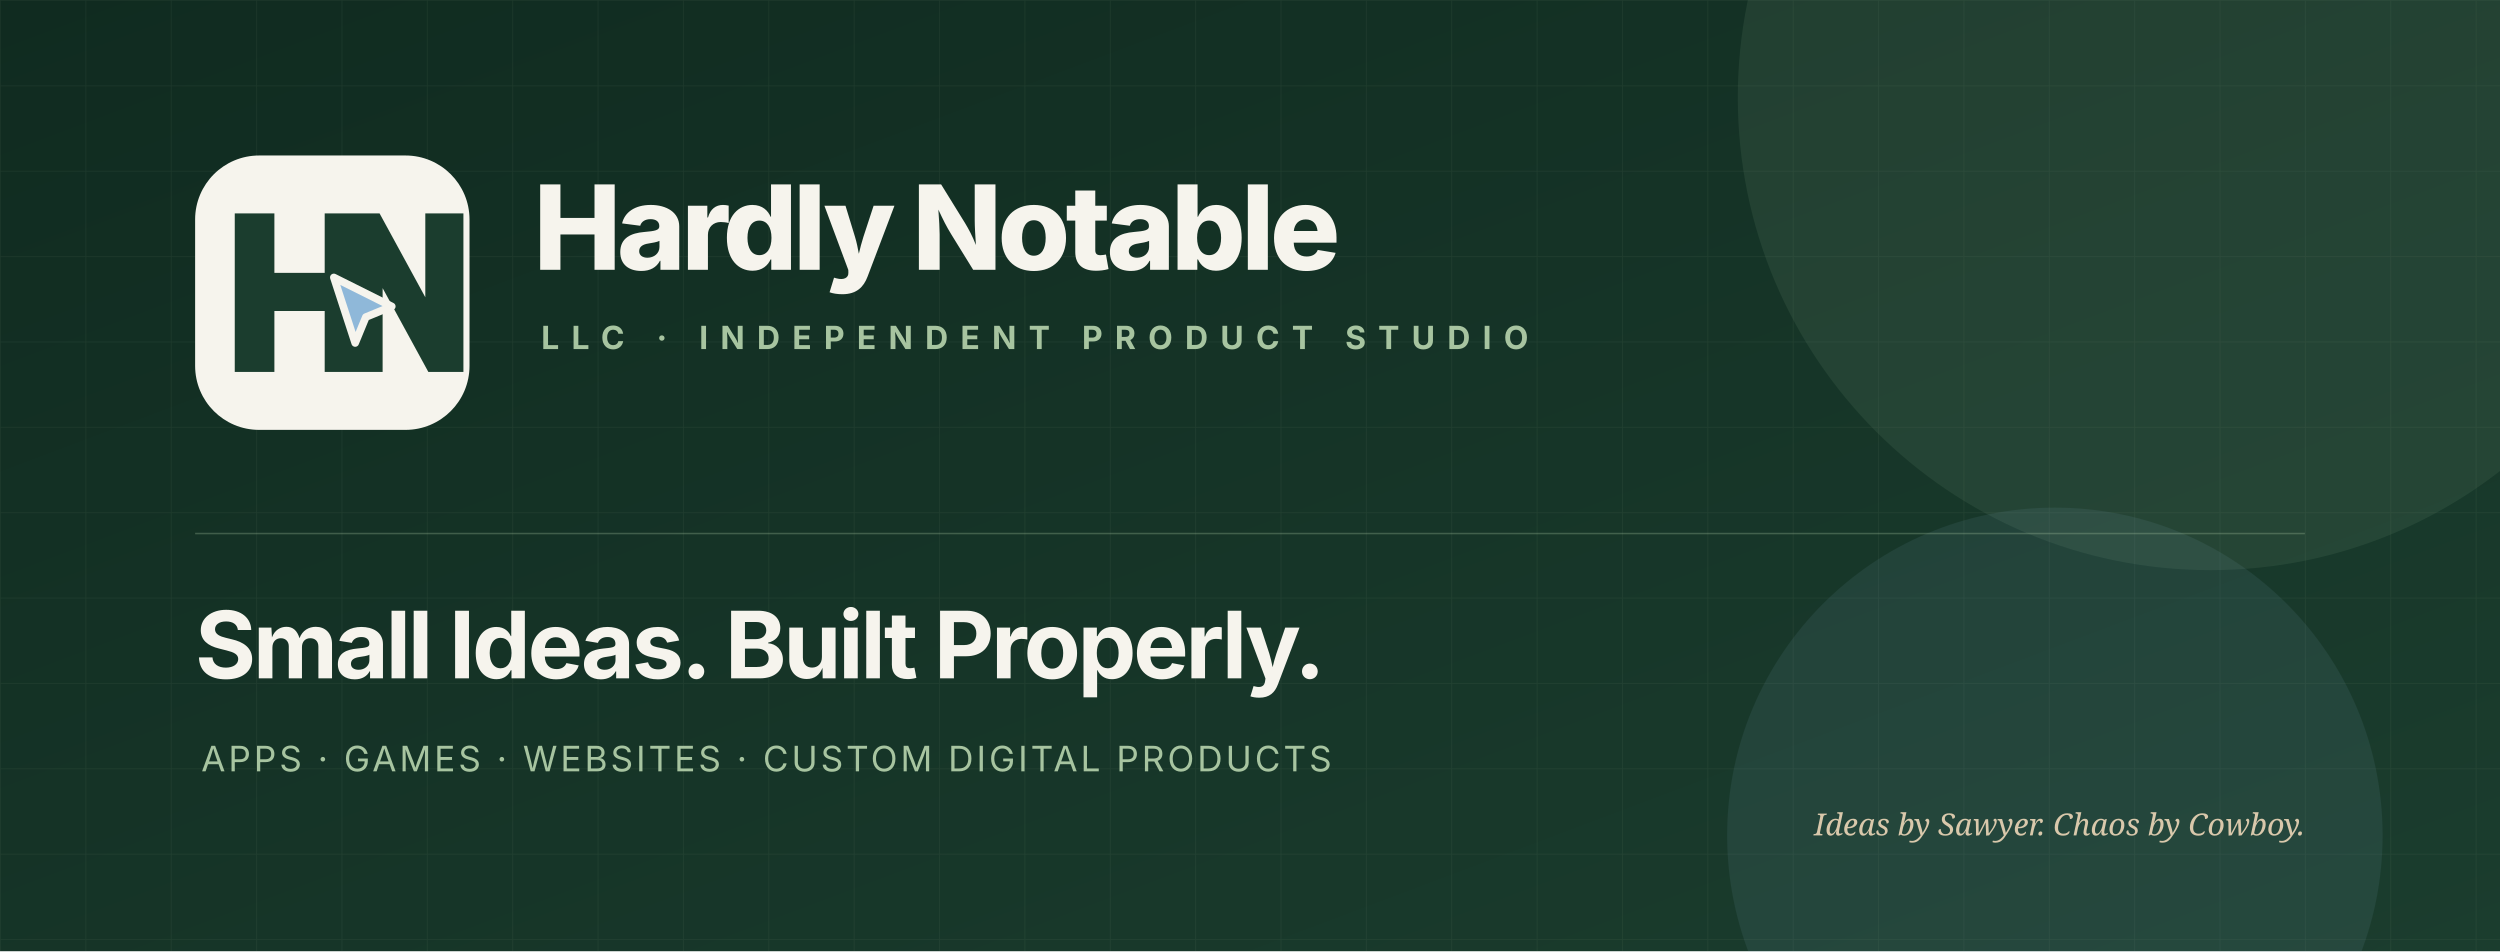
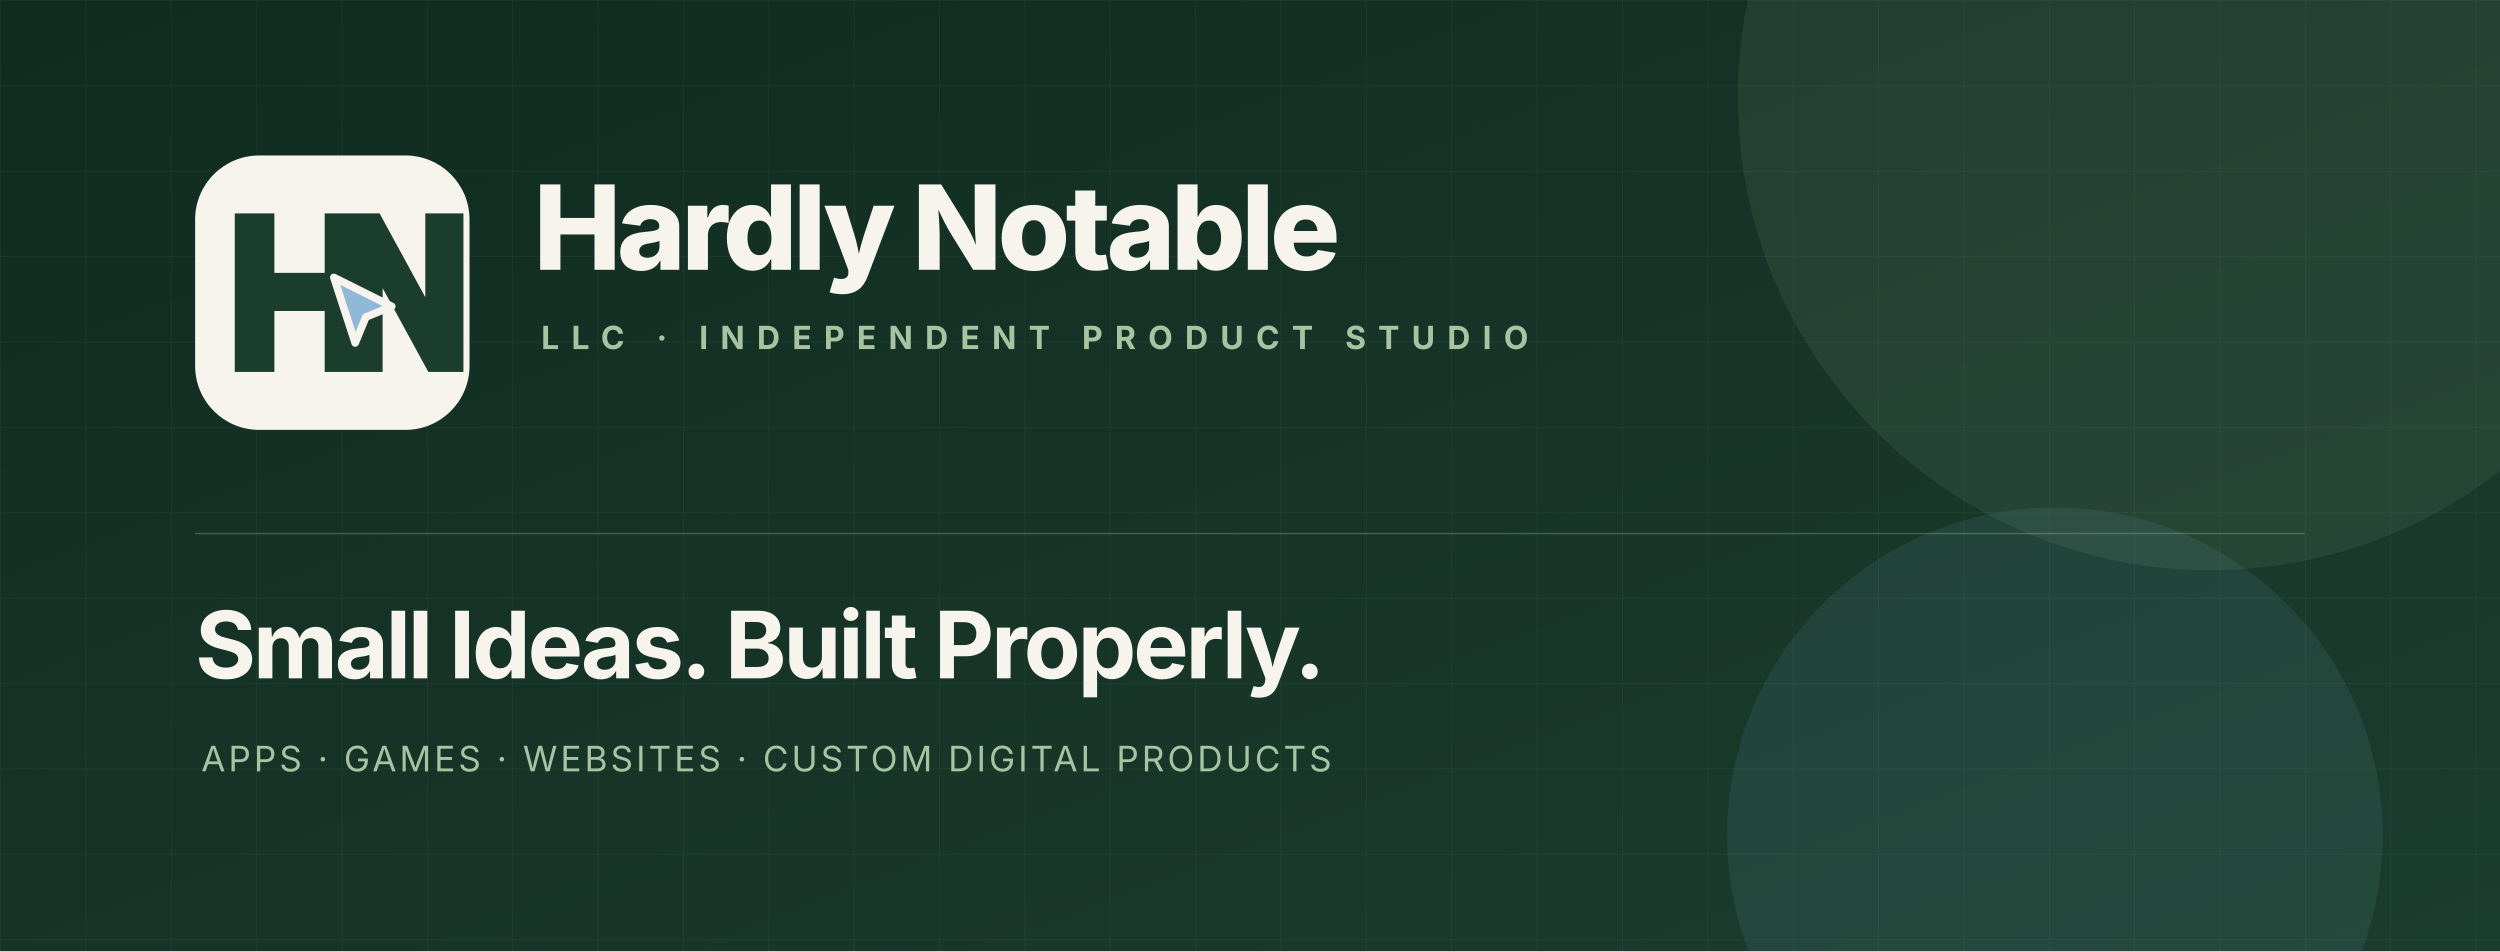
<svg xmlns="http://www.w3.org/2000/svg" viewBox="0 0 1640 624" role="img" aria-labelledby="title desc">
  <defs>
    <linearGradient id="bg" x1="0" x2="1" y1="0" y2="1">
      <stop stop-color="#102B20" />
      <stop offset="1" stop-color="#1B3D2E" />
    </linearGradient>
    <pattern id="grid" width="56" height="56" patternUnits="userSpaceOnUse">
      <path d="M56 0H0v56" fill="none" stroke="#A7C4A0" stroke-opacity=".08" />
    </pattern>
  </defs>
  <rect width="1640" height="624" fill="url(#bg)" />
  <rect width="1640" height="624" fill="url(#grid)" />
  <circle cx="1450" cy="64" r="310" fill="#6B8F71" opacity=".16" />
  <circle cx="1348" cy="548" r="215" fill="#8FB8D9" opacity=".09" />
  <g transform="translate(128 102)">
    <rect width="180" height="180" rx="42" fill="#F6F4ED" />
    <path fill="#1B3D2E" d="M26 38h26v39h33V38h26v104H85v-40H52v40H26zM98 38h23l30 55V38h25v104h-23l-30-55v55H98z" />
    <path fill="#8FB8D9" stroke="#F6F4ED" stroke-width="5" stroke-linejoin="round" d="M91 80l38 19-17 7-7 17z" />
  </g>
  <text x="350" y="177" fill="#F6F4ED" font-family="Inter, Arial, sans-serif" font-size="77" font-weight="760" letter-spacing="-3">Hardly Notable</text>
  <text x="355" y="229" fill="#A7C4A0" font-family="Inter, Arial, sans-serif" font-size="21" font-weight="700" letter-spacing="8">LLC · INDEPENDENT PRODUCT STUDIO</text>
  <line x1="128" x2="1512" y1="350" y2="350" stroke="#A7C4A0" stroke-opacity=".3" />
  <text x="128" y="445" fill="#F6F4ED" font-family="Inter, Arial, sans-serif" font-size="61" font-weight="650" letter-spacing="-2">Small Ideas. Built Properly.</text>
  <text x="132" y="506" fill="#A7C4A0" font-family="Inter, Arial, sans-serif" font-size="23" letter-spacing="2">APPS · GAMES · WEBSITES · CUSTOM DIGITAL PRODUCTS</text>
-   <text x="1512" y="548" text-anchor="end" fill="#D9C8AB" font-family="Georgia, serif" font-size="20" font-style="italic">Ideas by Sawyer. Chaos by Cowboy.</text>
</svg>
